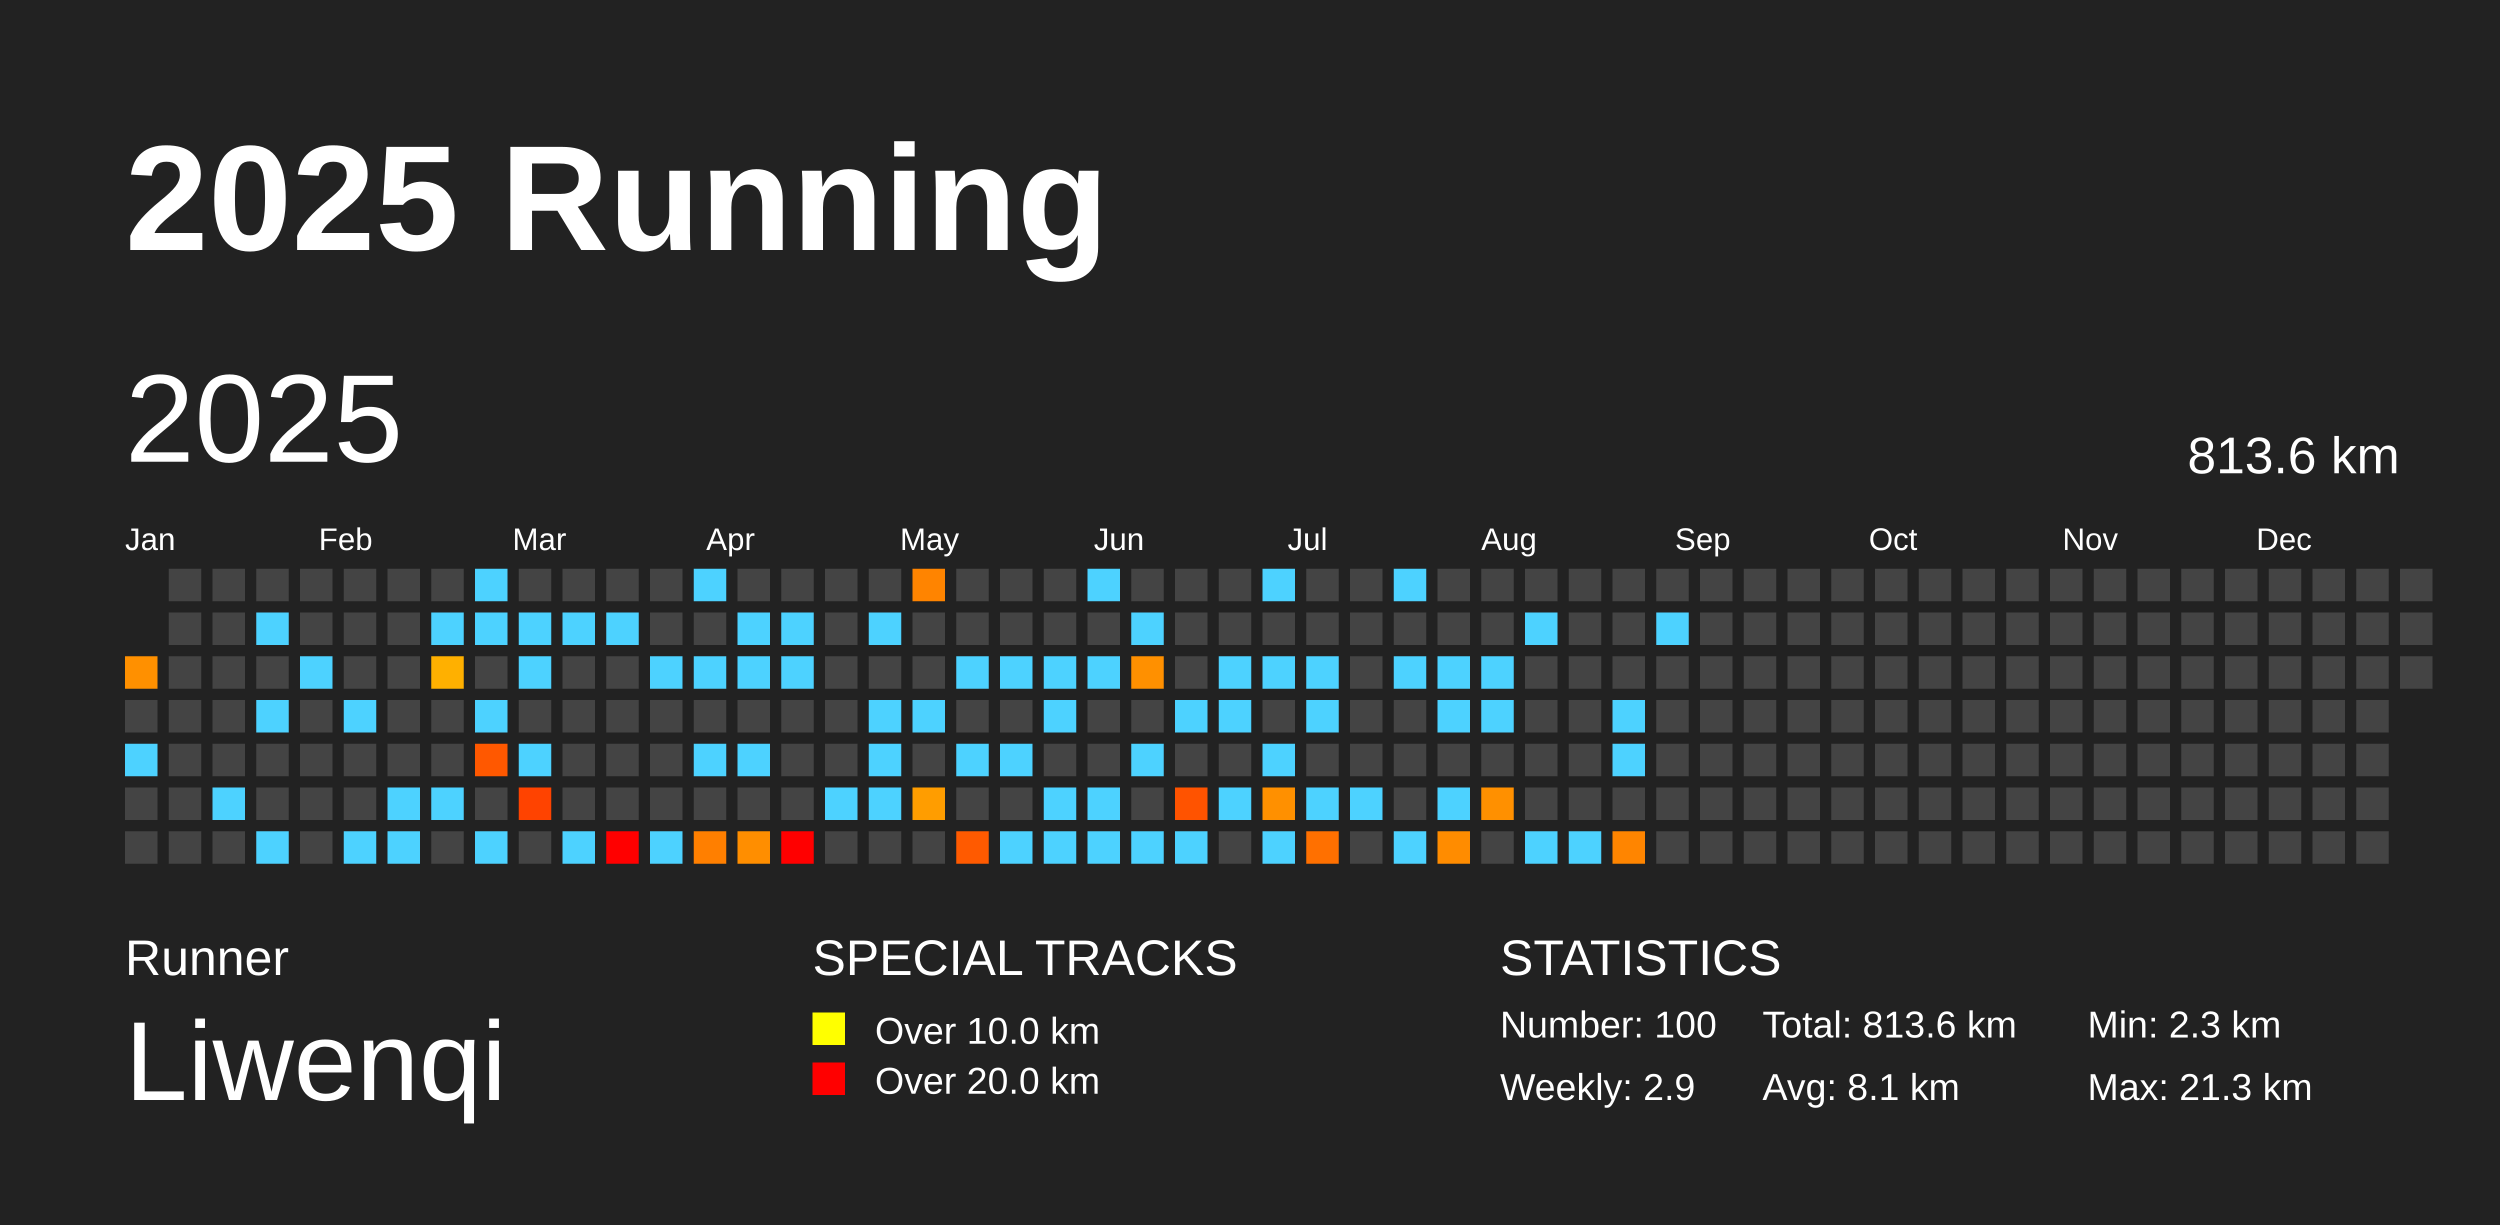
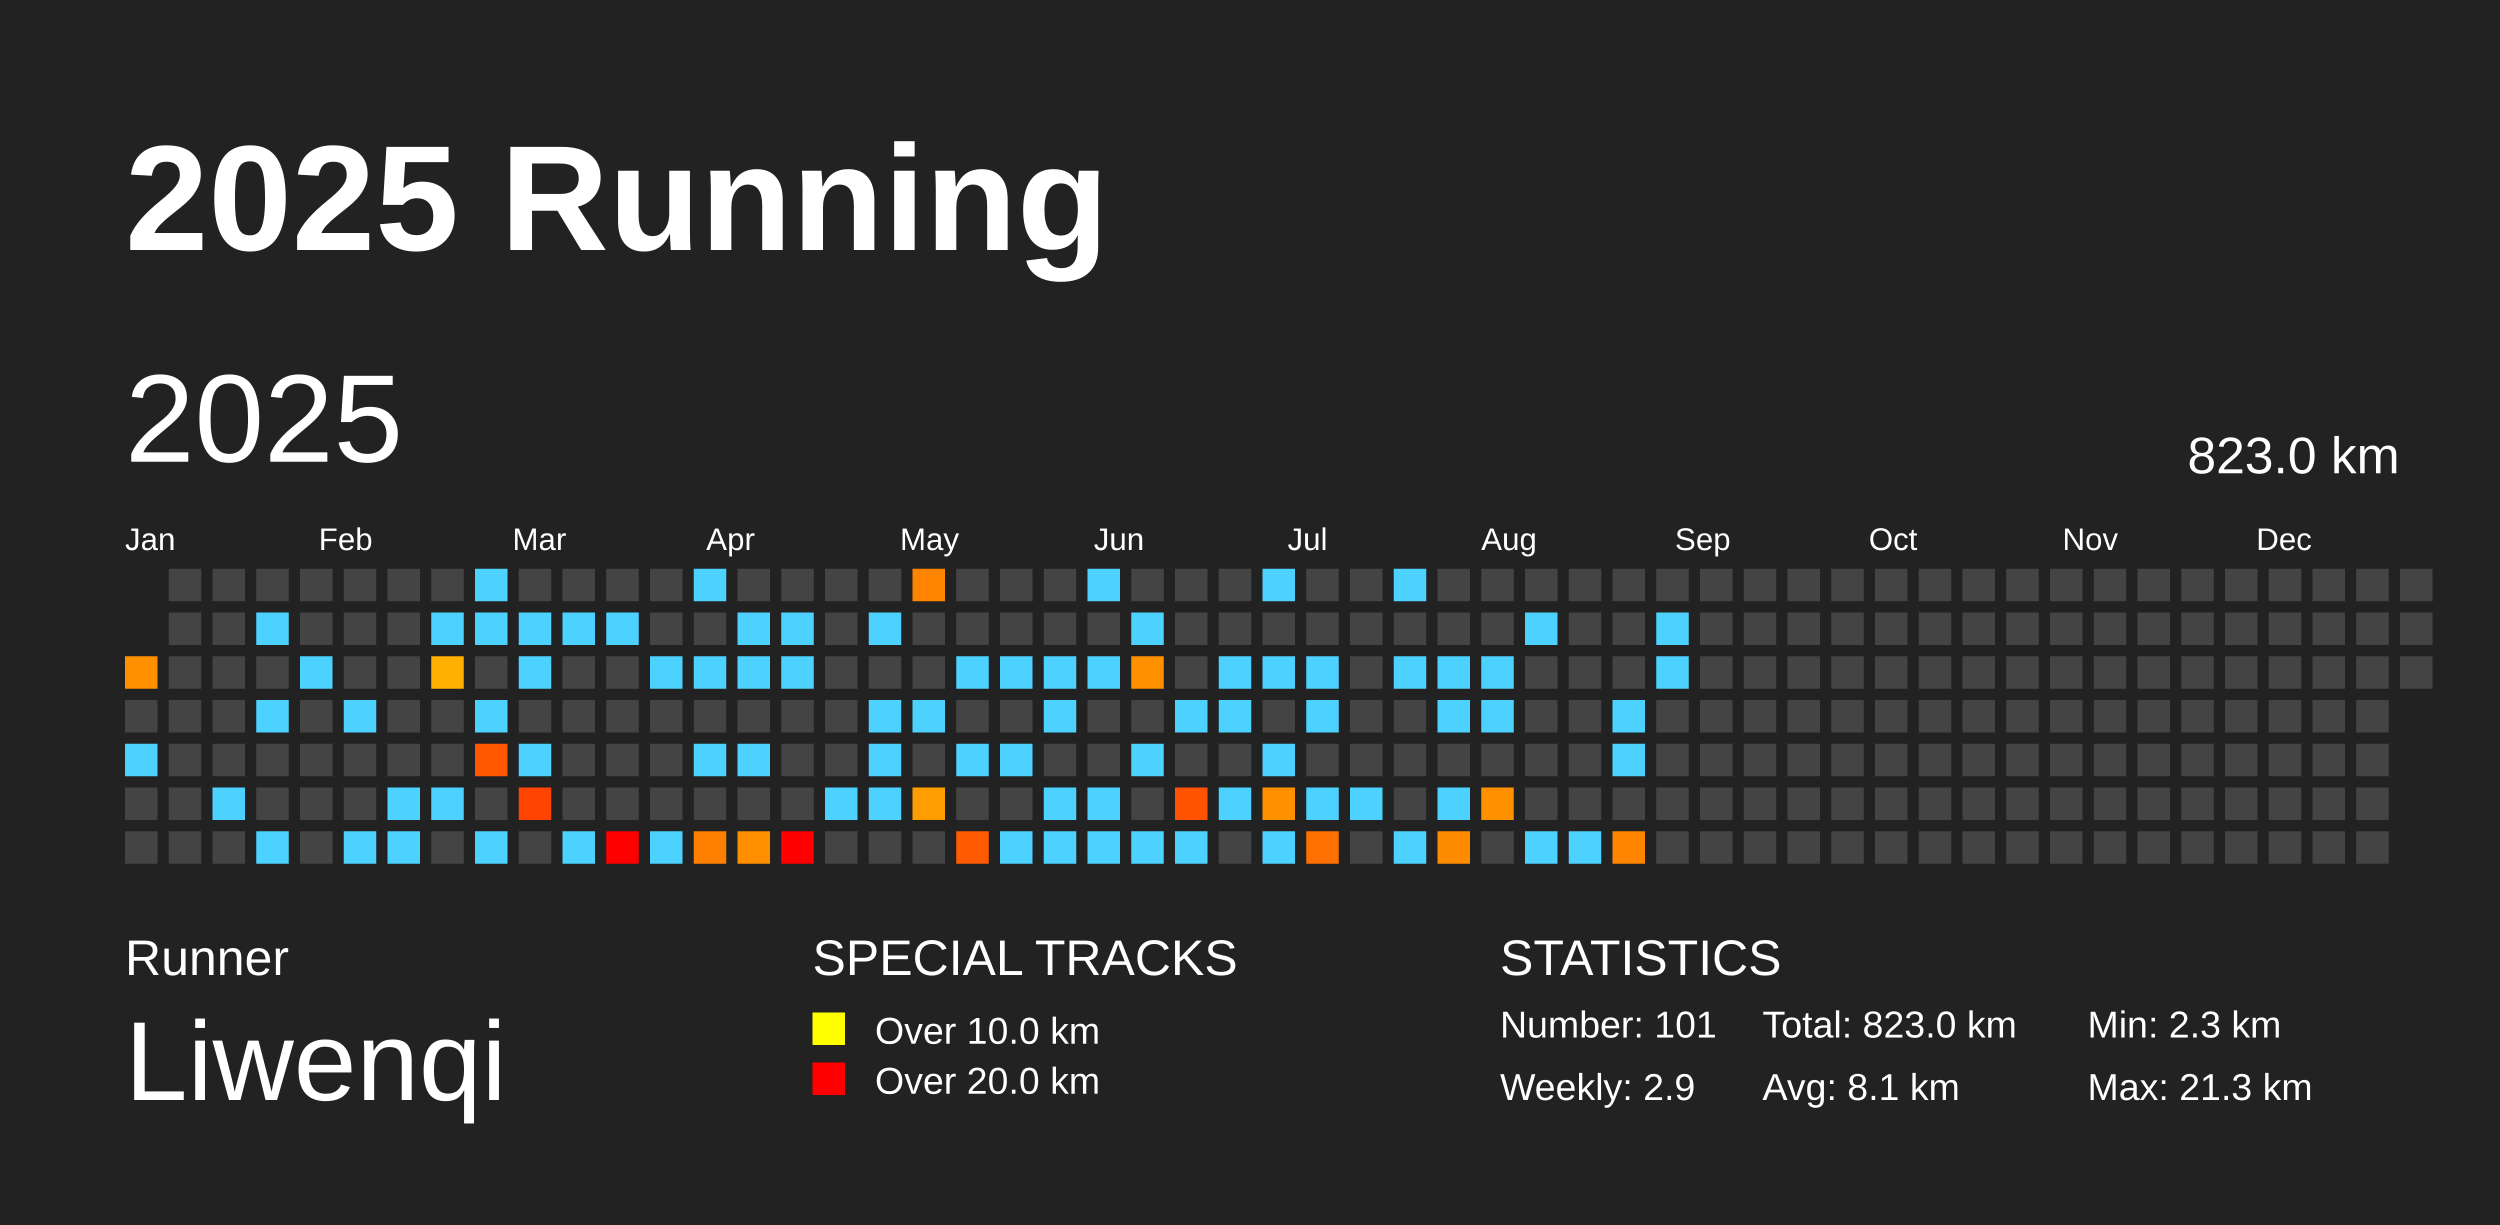
<svg xmlns="http://www.w3.org/2000/svg" baseProfile="full" height="98mm" version="1.1" viewBox="0,0,200,98" width="200mm">
  <defs />
  <rect fill="#222222" height="98" width="200" x="0" y="0" />
  <text fill="#FFFFFF" style="font-size:12px; font-family:Arial; font-weight:bold;" x="10" y="20">2025 Running</text>
  <text fill="#FFFFFF" style="font-size:4px; font-family:Arial" x="10" y="78">Runner</text>
  <text fill="#FFFFFF" style="font-size:9px; font-family:Arial" x="10" y="88">Liwenqi</text>
  <text fill="#FFFFFF" style="font-size:4px; font-family:Arial" x="65" y="78">SPECIAL TRACKS</text>
  <rect fill="yellow" height="2.6" width="2.6" x="65" y="81" />
  <text fill="#FFFFFF" style="font-size:3px; font-family:Arial" x="70" y="83.5">Over 10.0 km</text>
  <rect fill="red" height="2.6" width="2.6" x="65" y="85" />
  <text fill="#FFFFFF" style="font-size:3px; font-family:Arial" x="70" y="87.5">Over 20.0 km</text>
  <text fill="#FFFFFF" style="font-size:4px; font-family:Arial" x="120" y="78">STATISTICS</text>
-   <text fill="#FFFFFF" style="font-size:3px; font-family:Arial" x="120" y="83">Number: 100</text>
+   <text fill="#FFFFFF" style="font-size:3px; font-family:Arial" x="120" y="83">Number: 101</text>
  <text fill="#FFFFFF" style="font-size:3px; font-family:Arial" x="120" y="88">Weekly: 2.9</text>
-   <text fill="#FFFFFF" style="font-size:3px; font-family:Arial" x="141" y="83">Total: 813.6 km</text>
+   <text fill="#FFFFFF" style="font-size:3px; font-family:Arial" x="141" y="83">Total: 823.0 km</text>
  <text fill="#FFFFFF" style="font-size:3px; font-family:Arial" x="141" y="88">Avg: 8.1 km</text>
  <text fill="#FFFFFF" style="font-size:3px; font-family:Arial" x="167" y="83">Min: 2.3 km</text>
  <text fill="#FFFFFF" style="font-size:3px; font-family:Arial" x="167" y="88">Max: 21.3 km</text>
  <text dominant-baseline="hanging" fill="#FFFFFF" style="font-size:10.0px; font-family:Arial;" x="10" y="30">2025</text>
-   <text dominant-baseline="hanging" fill="#FFFFFF" style="font-size:4.125px; font-family:Arial;" x="175" y="35">813.6 km</text>
+   <text dominant-baseline="hanging" fill="#FFFFFF" style="font-size:4.125px; font-family:Arial;" x="175" y="35">823.0 km</text>
  <text fill="#FFFFFF" style="font-size:2.5px; font-family:Arial" x="10.0" y="44">Jan</text>
  <text fill="#FFFFFF" style="font-size:2.5px; font-family:Arial" x="25.5" y="44">Feb</text>
  <text fill="#FFFFFF" style="font-size:2.5px; font-family:Arial" x="41.0" y="44">Mar</text>
  <text fill="#FFFFFF" style="font-size:2.5px; font-family:Arial" x="56.5" y="44">Apr</text>
  <text fill="#FFFFFF" style="font-size:2.5px; font-family:Arial" x="72.0" y="44">May</text>
  <text fill="#FFFFFF" style="font-size:2.5px; font-family:Arial" x="87.5" y="44">Jun</text>
  <text fill="#FFFFFF" style="font-size:2.5px; font-family:Arial" x="103.0" y="44">Jul</text>
  <text fill="#FFFFFF" style="font-size:2.5px; font-family:Arial" x="118.5" y="44">Aug</text>
  <text fill="#FFFFFF" style="font-size:2.5px; font-family:Arial" x="134.0" y="44">Sep</text>
  <text fill="#FFFFFF" style="font-size:2.5px; font-family:Arial" x="149.5" y="44">Oct</text>
  <text fill="#FFFFFF" style="font-size:2.5px; font-family:Arial" x="165.0" y="44">Nov</text>
  <text fill="#FFFFFF" style="font-size:2.5px; font-family:Arial" x="180.5" y="44">Dec</text>
  <rect fill="#ff9000" height="2.6" width="2.6" x="10.0" y="52.5" />
  <rect fill="#444444" height="2.6" width="2.6" x="10.0" y="56.0" />
  <rect fill="#4dd2ff" height="2.6" width="2.6" x="10.0" y="59.5" />
  <rect fill="#444444" height="2.6" width="2.6" x="10.0" y="63.0" />
  <rect fill="#444444" height="2.6" width="2.6" x="10.0" y="66.5" />
  <rect fill="#444444" height="2.6" width="2.6" x="13.5" y="45.5" />
  <rect fill="#444444" height="2.6" width="2.6" x="13.5" y="49.0" />
  <rect fill="#444444" height="2.6" width="2.6" x="13.5" y="52.5" />
  <rect fill="#444444" height="2.6" width="2.6" x="13.5" y="56.0" />
  <rect fill="#444444" height="2.6" width="2.6" x="13.5" y="59.5" />
  <rect fill="#444444" height="2.6" width="2.6" x="13.5" y="63.0" />
  <rect fill="#444444" height="2.6" width="2.6" x="13.5" y="66.5" />
  <rect fill="#444444" height="2.6" width="2.6" x="17.0" y="45.5" />
  <rect fill="#444444" height="2.6" width="2.6" x="17.0" y="49.0" />
  <rect fill="#444444" height="2.6" width="2.6" x="17.0" y="52.5" />
  <rect fill="#444444" height="2.6" width="2.6" x="17.0" y="56.0" />
  <rect fill="#444444" height="2.6" width="2.6" x="17.0" y="59.5" />
  <rect fill="#4dd2ff" height="2.6" width="2.6" x="17.0" y="63.0" />
  <rect fill="#444444" height="2.6" width="2.6" x="17.0" y="66.5" />
  <rect fill="#444444" height="2.6" width="2.6" x="20.5" y="45.5" />
  <rect fill="#4dd2ff" height="2.6" width="2.6" x="20.5" y="49.0" />
  <rect fill="#444444" height="2.6" width="2.6" x="20.5" y="52.5" />
  <rect fill="#4dd2ff" height="2.6" width="2.6" x="20.5" y="56.0" />
  <rect fill="#444444" height="2.6" width="2.6" x="20.5" y="59.5" />
  <rect fill="#444444" height="2.6" width="2.6" x="20.5" y="63.0" />
  <rect fill="#4dd2ff" height="2.6" width="2.6" x="20.5" y="66.5" />
  <rect fill="#444444" height="2.6" width="2.6" x="24.0" y="45.5" />
  <rect fill="#444444" height="2.6" width="2.6" x="24.0" y="49.0" />
  <rect fill="#4dd2ff" height="2.6" width="2.6" x="24.0" y="52.5" />
  <rect fill="#444444" height="2.6" width="2.6" x="24.0" y="56.0" />
  <rect fill="#444444" height="2.6" width="2.6" x="24.0" y="59.5" />
  <rect fill="#444444" height="2.6" width="2.6" x="24.0" y="63.0" />
  <rect fill="#444444" height="2.6" width="2.6" x="24.0" y="66.5" />
  <rect fill="#444444" height="2.6" width="2.6" x="27.5" y="45.5" />
  <rect fill="#444444" height="2.6" width="2.6" x="27.5" y="49.0" />
  <rect fill="#444444" height="2.6" width="2.6" x="27.5" y="52.5" />
  <rect fill="#4dd2ff" height="2.6" width="2.6" x="27.5" y="56.0" />
  <rect fill="#444444" height="2.6" width="2.6" x="27.5" y="59.5" />
  <rect fill="#444444" height="2.6" width="2.6" x="27.5" y="63.0" />
  <rect fill="#4dd2ff" height="2.6" width="2.6" x="27.5" y="66.5" />
  <rect fill="#444444" height="2.6" width="2.6" x="31.0" y="45.5" />
  <rect fill="#444444" height="2.6" width="2.6" x="31.0" y="49.0" />
  <rect fill="#444444" height="2.6" width="2.6" x="31.0" y="52.5" />
  <rect fill="#444444" height="2.6" width="2.6" x="31.0" y="56.0" />
  <rect fill="#444444" height="2.6" width="2.6" x="31.0" y="59.5" />
  <rect fill="#4dd2ff" height="2.6" width="2.6" x="31.0" y="63.0" />
  <rect fill="#4dd2ff" height="2.6" width="2.6" x="31.0" y="66.5" />
  <rect fill="#444444" height="2.6" width="2.6" x="34.5" y="45.5" />
  <rect fill="#4dd2ff" height="2.6" width="2.6" x="34.5" y="49.0" />
  <rect fill="#ffb000" height="2.6" width="2.6" x="34.5" y="52.5" />
  <rect fill="#444444" height="2.6" width="2.6" x="34.5" y="56.0" />
  <rect fill="#444444" height="2.6" width="2.6" x="34.5" y="59.5" />
  <rect fill="#4dd2ff" height="2.6" width="2.6" x="34.5" y="63.0" />
  <rect fill="#444444" height="2.6" width="2.6" x="34.5" y="66.5" />
  <rect fill="#4dd2ff" height="2.6" width="2.6" x="38.0" y="45.5" />
  <rect fill="#4dd2ff" height="2.6" width="2.6" x="38.0" y="49.0" />
  <rect fill="#444444" height="2.6" width="2.6" x="38.0" y="52.5" />
  <rect fill="#4dd2ff" height="2.6" width="2.6" x="38.0" y="56.0" />
  <rect fill="#ff5800" height="2.6" width="2.6" x="38.0" y="59.5" />
  <rect fill="#444444" height="2.6" width="2.6" x="38.0" y="63.0" />
  <rect fill="#4dd2ff" height="2.6" width="2.6" x="38.0" y="66.5" />
  <rect fill="#444444" height="2.6" width="2.6" x="41.5" y="45.5" />
  <rect fill="#4dd2ff" height="2.6" width="2.6" x="41.5" y="49.0" />
  <rect fill="#4dd2ff" height="2.6" width="2.6" x="41.5" y="52.5" />
  <rect fill="#444444" height="2.6" width="2.6" x="41.5" y="56.0" />
  <rect fill="#4dd2ff" height="2.6" width="2.6" x="41.5" y="59.5" />
  <rect fill="#ff4300" height="2.6" width="2.6" x="41.5" y="63.0" />
  <rect fill="#444444" height="2.6" width="2.6" x="41.5" y="66.5" />
  <rect fill="#444444" height="2.6" width="2.6" x="45.0" y="45.5" />
  <rect fill="#4dd2ff" height="2.6" width="2.6" x="45.0" y="49.0" />
  <rect fill="#444444" height="2.6" width="2.6" x="45.0" y="52.5" />
  <rect fill="#444444" height="2.6" width="2.6" x="45.0" y="56.0" />
  <rect fill="#444444" height="2.6" width="2.6" x="45.0" y="59.5" />
  <rect fill="#444444" height="2.6" width="2.6" x="45.0" y="63.0" />
  <rect fill="#4dd2ff" height="2.6" width="2.6" x="45.0" y="66.5" />
  <rect fill="#444444" height="2.6" width="2.6" x="48.5" y="45.5" />
  <rect fill="#4dd2ff" height="2.6" width="2.6" x="48.5" y="49.0" />
  <rect fill="#444444" height="2.6" width="2.6" x="48.5" y="52.5" />
  <rect fill="#444444" height="2.6" width="2.6" x="48.5" y="56.0" />
  <rect fill="#444444" height="2.6" width="2.6" x="48.5" y="59.5" />
  <rect fill="#444444" height="2.6" width="2.6" x="48.5" y="63.0" />
  <rect fill="red" height="2.6" width="2.6" x="48.5" y="66.5" />
  <rect fill="#444444" height="2.6" width="2.6" x="52.0" y="45.5" />
  <rect fill="#444444" height="2.6" width="2.6" x="52.0" y="49.0" />
  <rect fill="#4dd2ff" height="2.6" width="2.6" x="52.0" y="52.5" />
  <rect fill="#444444" height="2.6" width="2.6" x="52.0" y="56.0" />
  <rect fill="#444444" height="2.6" width="2.6" x="52.0" y="59.5" />
  <rect fill="#444444" height="2.6" width="2.6" x="52.0" y="63.0" />
  <rect fill="#4dd2ff" height="2.6" width="2.6" x="52.0" y="66.5" />
  <rect fill="#4dd2ff" height="2.6" width="2.6" x="55.5" y="45.5" />
  <rect fill="#444444" height="2.6" width="2.6" x="55.5" y="49.0" />
  <rect fill="#4dd2ff" height="2.6" width="2.6" x="55.5" y="52.5" />
  <rect fill="#444444" height="2.6" width="2.6" x="55.5" y="56.0" />
  <rect fill="#4dd2ff" height="2.6" width="2.6" x="55.5" y="59.5" />
  <rect fill="#444444" height="2.6" width="2.6" x="55.5" y="63.0" />
  <rect fill="#ff7f00" height="2.6" width="2.6" x="55.5" y="66.5" />
  <rect fill="#444444" height="2.6" width="2.6" x="59.0" y="45.5" />
  <rect fill="#4dd2ff" height="2.6" width="2.6" x="59.0" y="49.0" />
  <rect fill="#4dd2ff" height="2.6" width="2.6" x="59.0" y="52.5" />
  <rect fill="#444444" height="2.6" width="2.6" x="59.0" y="56.0" />
  <rect fill="#4dd2ff" height="2.6" width="2.6" x="59.0" y="59.5" />
  <rect fill="#444444" height="2.6" width="2.6" x="59.0" y="63.0" />
  <rect fill="#ff8e00" height="2.6" width="2.6" x="59.0" y="66.5" />
  <rect fill="#444444" height="2.6" width="2.6" x="62.5" y="45.5" />
  <rect fill="#4dd2ff" height="2.6" width="2.6" x="62.5" y="49.0" />
  <rect fill="#4dd2ff" height="2.6" width="2.6" x="62.5" y="52.5" />
  <rect fill="#444444" height="2.6" width="2.6" x="62.5" y="56.0" />
  <rect fill="#444444" height="2.6" width="2.6" x="62.5" y="59.5" />
  <rect fill="#444444" height="2.6" width="2.6" x="62.5" y="63.0" />
  <rect fill="red" height="2.6" width="2.6" x="62.5" y="66.5" />
  <rect fill="#444444" height="2.6" width="2.6" x="66.0" y="45.5" />
  <rect fill="#444444" height="2.6" width="2.6" x="66.0" y="49.0" />
  <rect fill="#444444" height="2.6" width="2.6" x="66.0" y="52.5" />
  <rect fill="#444444" height="2.6" width="2.6" x="66.0" y="56.0" />
  <rect fill="#444444" height="2.6" width="2.6" x="66.0" y="59.5" />
  <rect fill="#4dd2ff" height="2.6" width="2.6" x="66.0" y="63.0" />
  <rect fill="#444444" height="2.6" width="2.6" x="66.0" y="66.5" />
  <rect fill="#444444" height="2.6" width="2.6" x="69.5" y="45.5" />
  <rect fill="#4dd2ff" height="2.6" width="2.6" x="69.5" y="49.0" />
  <rect fill="#444444" height="2.6" width="2.6" x="69.5" y="52.5" />
  <rect fill="#4dd2ff" height="2.6" width="2.6" x="69.5" y="56.0" />
  <rect fill="#4dd2ff" height="2.6" width="2.6" x="69.5" y="59.5" />
  <rect fill="#4dd2ff" height="2.6" width="2.6" x="69.5" y="63.0" />
  <rect fill="#444444" height="2.6" width="2.6" x="69.5" y="66.5" />
  <rect fill="#ff8400" height="2.6" width="2.6" x="73.0" y="45.5" />
  <rect fill="#444444" height="2.6" width="2.6" x="73.0" y="49.0" />
  <rect fill="#444444" height="2.6" width="2.6" x="73.0" y="52.5" />
  <rect fill="#4dd2ff" height="2.6" width="2.6" x="73.0" y="56.0" />
  <rect fill="#444444" height="2.6" width="2.6" x="73.0" y="59.5" />
  <rect fill="#ff9d00" height="2.6" width="2.6" x="73.0" y="63.0" />
  <rect fill="#444444" height="2.6" width="2.6" x="73.0" y="66.5" />
  <rect fill="#444444" height="2.6" width="2.6" x="76.5" y="45.5" />
  <rect fill="#444444" height="2.6" width="2.6" x="76.5" y="49.0" />
  <rect fill="#4dd2ff" height="2.6" width="2.6" x="76.5" y="52.5" />
  <rect fill="#444444" height="2.6" width="2.6" x="76.5" y="56.0" />
  <rect fill="#4dd2ff" height="2.6" width="2.6" x="76.5" y="59.5" />
  <rect fill="#444444" height="2.6" width="2.6" x="76.5" y="63.0" />
  <rect fill="#ff5a00" height="2.6" width="2.6" x="76.5" y="66.5" />
  <rect fill="#444444" height="2.6" width="2.6" x="80.0" y="45.5" />
  <rect fill="#444444" height="2.6" width="2.6" x="80.0" y="49.0" />
  <rect fill="#4dd2ff" height="2.6" width="2.6" x="80.0" y="52.5" />
  <rect fill="#444444" height="2.6" width="2.6" x="80.0" y="56.0" />
  <rect fill="#4dd2ff" height="2.6" width="2.6" x="80.0" y="59.5" />
  <rect fill="#444444" height="2.6" width="2.6" x="80.0" y="63.0" />
  <rect fill="#4dd2ff" height="2.6" width="2.6" x="80.0" y="66.5" />
  <rect fill="#444444" height="2.6" width="2.6" x="83.5" y="45.5" />
  <rect fill="#444444" height="2.6" width="2.6" x="83.5" y="49.0" />
  <rect fill="#4dd2ff" height="2.6" width="2.6" x="83.5" y="52.5" />
  <rect fill="#4dd2ff" height="2.6" width="2.6" x="83.5" y="56.0" />
  <rect fill="#444444" height="2.6" width="2.6" x="83.5" y="59.5" />
  <rect fill="#4dd2ff" height="2.6" width="2.6" x="83.5" y="63.0" />
  <rect fill="#4dd2ff" height="2.6" width="2.6" x="83.5" y="66.5" />
  <rect fill="#4dd2ff" height="2.6" width="2.6" x="87.0" y="45.5" />
  <rect fill="#444444" height="2.6" width="2.6" x="87.0" y="49.0" />
  <rect fill="#4dd2ff" height="2.6" width="2.6" x="87.0" y="52.5" />
  <rect fill="#444444" height="2.6" width="2.6" x="87.0" y="56.0" />
  <rect fill="#444444" height="2.6" width="2.6" x="87.0" y="59.5" />
  <rect fill="#4dd2ff" height="2.6" width="2.6" x="87.0" y="63.0" />
  <rect fill="#4dd2ff" height="2.6" width="2.6" x="87.0" y="66.5" />
  <rect fill="#444444" height="2.6" width="2.6" x="90.5" y="45.5" />
  <rect fill="#4dd2ff" height="2.6" width="2.6" x="90.5" y="49.0" />
  <rect fill="#ff9000" height="2.6" width="2.6" x="90.5" y="52.5" />
  <rect fill="#444444" height="2.6" width="2.6" x="90.5" y="56.0" />
  <rect fill="#4dd2ff" height="2.6" width="2.6" x="90.5" y="59.5" />
  <rect fill="#444444" height="2.6" width="2.6" x="90.5" y="63.0" />
  <rect fill="#4dd2ff" height="2.6" width="2.6" x="90.5" y="66.5" />
  <rect fill="#444444" height="2.6" width="2.6" x="94.0" y="45.5" />
  <rect fill="#444444" height="2.6" width="2.6" x="94.0" y="49.0" />
  <rect fill="#444444" height="2.6" width="2.6" x="94.0" y="52.5" />
  <rect fill="#4dd2ff" height="2.6" width="2.6" x="94.0" y="56.0" />
  <rect fill="#444444" height="2.6" width="2.6" x="94.0" y="59.5" />
  <rect fill="#ff5300" height="2.6" width="2.6" x="94.0" y="63.0" />
  <rect fill="#4dd2ff" height="2.6" width="2.6" x="94.0" y="66.5" />
  <rect fill="#444444" height="2.6" width="2.6" x="97.5" y="45.5" />
  <rect fill="#444444" height="2.6" width="2.6" x="97.5" y="49.0" />
  <rect fill="#4dd2ff" height="2.6" width="2.6" x="97.5" y="52.5" />
  <rect fill="#4dd2ff" height="2.6" width="2.6" x="97.5" y="56.0" />
  <rect fill="#444444" height="2.6" width="2.6" x="97.5" y="59.5" />
  <rect fill="#4dd2ff" height="2.6" width="2.6" x="97.5" y="63.0" />
  <rect fill="#444444" height="2.6" width="2.6" x="97.5" y="66.5" />
  <rect fill="#4dd2ff" height="2.6" width="2.6" x="101.0" y="45.5" />
  <rect fill="#444444" height="2.6" width="2.6" x="101.0" y="49.0" />
  <rect fill="#4dd2ff" height="2.6" width="2.6" x="101.0" y="52.5" />
  <rect fill="#444444" height="2.6" width="2.6" x="101.0" y="56.0" />
  <rect fill="#4dd2ff" height="2.6" width="2.6" x="101.0" y="59.5" />
  <rect fill="#ff9000" height="2.6" width="2.6" x="101.0" y="63.0" />
  <rect fill="#4dd2ff" height="2.6" width="2.6" x="101.0" y="66.5" />
  <rect fill="#444444" height="2.6" width="2.6" x="104.5" y="45.5" />
  <rect fill="#444444" height="2.6" width="2.6" x="104.5" y="49.0" />
  <rect fill="#4dd2ff" height="2.6" width="2.6" x="104.5" y="52.5" />
  <rect fill="#4dd2ff" height="2.6" width="2.6" x="104.5" y="56.0" />
  <rect fill="#444444" height="2.6" width="2.6" x="104.5" y="59.5" />
  <rect fill="#4dd2ff" height="2.6" width="2.6" x="104.5" y="63.0" />
  <rect fill="#ff7000" height="2.6" width="2.6" x="104.5" y="66.5" />
  <rect fill="#444444" height="2.6" width="2.6" x="108.0" y="45.5" />
  <rect fill="#444444" height="2.6" width="2.6" x="108.0" y="49.0" />
  <rect fill="#444444" height="2.6" width="2.6" x="108.0" y="52.5" />
  <rect fill="#444444" height="2.6" width="2.6" x="108.0" y="56.0" />
  <rect fill="#444444" height="2.6" width="2.6" x="108.0" y="59.5" />
  <rect fill="#4dd2ff" height="2.6" width="2.6" x="108.0" y="63.0" />
  <rect fill="#444444" height="2.6" width="2.6" x="108.0" y="66.5" />
  <rect fill="#4dd2ff" height="2.6" width="2.6" x="111.5" y="45.5" />
  <rect fill="#444444" height="2.6" width="2.6" x="111.5" y="49.0" />
  <rect fill="#4dd2ff" height="2.6" width="2.6" x="111.5" y="52.5" />
  <rect fill="#444444" height="2.6" width="2.6" x="111.5" y="56.0" />
  <rect fill="#444444" height="2.6" width="2.6" x="111.5" y="59.5" />
  <rect fill="#444444" height="2.6" width="2.6" x="111.5" y="63.0" />
  <rect fill="#4dd2ff" height="2.6" width="2.6" x="111.5" y="66.5" />
  <rect fill="#444444" height="2.6" width="2.6" x="115.0" y="45.5" />
  <rect fill="#444444" height="2.6" width="2.6" x="115.0" y="49.0" />
  <rect fill="#4dd2ff" height="2.6" width="2.6" x="115.0" y="52.5" />
  <rect fill="#4dd2ff" height="2.6" width="2.6" x="115.0" y="56.0" />
  <rect fill="#444444" height="2.6" width="2.6" x="115.0" y="59.5" />
  <rect fill="#4dd2ff" height="2.6" width="2.6" x="115.0" y="63.0" />
  <rect fill="#ff8c00" height="2.6" width="2.6" x="115.0" y="66.5" />
  <rect fill="#444444" height="2.6" width="2.6" x="118.5" y="45.5" />
  <rect fill="#444444" height="2.6" width="2.6" x="118.5" y="49.0" />
  <rect fill="#4dd2ff" height="2.6" width="2.6" x="118.5" y="52.5" />
  <rect fill="#4dd2ff" height="2.6" width="2.6" x="118.5" y="56.0" />
  <rect fill="#444444" height="2.6" width="2.6" x="118.5" y="59.5" />
  <rect fill="#ff9000" height="2.6" width="2.6" x="118.5" y="63.0" />
  <rect fill="#444444" height="2.6" width="2.6" x="118.5" y="66.5" />
  <rect fill="#444444" height="2.6" width="2.6" x="122.0" y="45.5" />
  <rect fill="#4dd2ff" height="2.6" width="2.6" x="122.0" y="49.0" />
  <rect fill="#444444" height="2.6" width="2.6" x="122.0" y="52.5" />
  <rect fill="#444444" height="2.6" width="2.6" x="122.0" y="56.0" />
  <rect fill="#444444" height="2.6" width="2.6" x="122.0" y="59.5" />
  <rect fill="#444444" height="2.6" width="2.6" x="122.0" y="63.0" />
  <rect fill="#4dd2ff" height="2.6" width="2.6" x="122.0" y="66.5" />
  <rect fill="#444444" height="2.6" width="2.6" x="125.5" y="45.5" />
  <rect fill="#444444" height="2.6" width="2.6" x="125.5" y="49.0" />
  <rect fill="#444444" height="2.6" width="2.6" x="125.5" y="52.5" />
  <rect fill="#444444" height="2.6" width="2.6" x="125.5" y="56.0" />
  <rect fill="#444444" height="2.6" width="2.6" x="125.5" y="59.5" />
  <rect fill="#444444" height="2.6" width="2.6" x="125.5" y="63.0" />
  <rect fill="#4dd2ff" height="2.6" width="2.6" x="125.5" y="66.5" />
  <rect fill="#444444" height="2.6" width="2.6" x="129.0" y="45.5" />
  <rect fill="#444444" height="2.6" width="2.6" x="129.0" y="49.0" />
  <rect fill="#444444" height="2.6" width="2.6" x="129.0" y="52.5" />
  <rect fill="#4dd2ff" height="2.6" width="2.6" x="129.0" y="56.0" />
  <rect fill="#4dd2ff" height="2.6" width="2.6" x="129.0" y="59.5" />
  <rect fill="#444444" height="2.6" width="2.6" x="129.0" y="63.0" />
  <rect fill="#ff8500" height="2.6" width="2.6" x="129.0" y="66.5" />
  <rect fill="#444444" height="2.6" width="2.6" x="132.5" y="45.5" />
  <rect fill="#4dd2ff" height="2.6" width="2.6" x="132.5" y="49.0" />
-   <rect fill="#444444" height="2.6" width="2.6" x="132.5" y="52.5" />
+   <rect fill="#4dd2ff" height="2.6" width="2.6" x="132.5" y="52.5" />
  <rect fill="#444444" height="2.6" width="2.6" x="132.5" y="56.0" />
  <rect fill="#444444" height="2.6" width="2.6" x="132.5" y="59.5" />
  <rect fill="#444444" height="2.6" width="2.6" x="132.5" y="63.0" />
  <rect fill="#444444" height="2.6" width="2.6" x="132.5" y="66.5" />
  <rect fill="#444444" height="2.6" width="2.6" x="136.0" y="45.5" />
  <rect fill="#444444" height="2.6" width="2.6" x="136.0" y="49.0" />
  <rect fill="#444444" height="2.6" width="2.6" x="136.0" y="52.5" />
  <rect fill="#444444" height="2.6" width="2.6" x="136.0" y="56.0" />
  <rect fill="#444444" height="2.6" width="2.6" x="136.0" y="59.5" />
  <rect fill="#444444" height="2.6" width="2.6" x="136.0" y="63.0" />
  <rect fill="#444444" height="2.6" width="2.6" x="136.0" y="66.5" />
  <rect fill="#444444" height="2.6" width="2.6" x="139.5" y="45.5" />
  <rect fill="#444444" height="2.6" width="2.6" x="139.5" y="49.0" />
  <rect fill="#444444" height="2.6" width="2.6" x="139.5" y="52.5" />
  <rect fill="#444444" height="2.6" width="2.6" x="139.5" y="56.0" />
  <rect fill="#444444" height="2.6" width="2.6" x="139.5" y="59.5" />
  <rect fill="#444444" height="2.6" width="2.6" x="139.5" y="63.0" />
  <rect fill="#444444" height="2.6" width="2.6" x="139.5" y="66.5" />
  <rect fill="#444444" height="2.6" width="2.6" x="143.0" y="45.5" />
  <rect fill="#444444" height="2.6" width="2.6" x="143.0" y="49.0" />
  <rect fill="#444444" height="2.6" width="2.6" x="143.0" y="52.5" />
  <rect fill="#444444" height="2.6" width="2.6" x="143.0" y="56.0" />
  <rect fill="#444444" height="2.6" width="2.6" x="143.0" y="59.5" />
  <rect fill="#444444" height="2.6" width="2.6" x="143.0" y="63.0" />
  <rect fill="#444444" height="2.6" width="2.6" x="143.0" y="66.5" />
  <rect fill="#444444" height="2.6" width="2.6" x="146.5" y="45.5" />
  <rect fill="#444444" height="2.6" width="2.6" x="146.5" y="49.0" />
  <rect fill="#444444" height="2.6" width="2.6" x="146.5" y="52.5" />
  <rect fill="#444444" height="2.6" width="2.6" x="146.5" y="56.0" />
  <rect fill="#444444" height="2.6" width="2.6" x="146.5" y="59.5" />
  <rect fill="#444444" height="2.6" width="2.6" x="146.5" y="63.0" />
  <rect fill="#444444" height="2.6" width="2.6" x="146.5" y="66.5" />
  <rect fill="#444444" height="2.6" width="2.6" x="150.0" y="45.5" />
  <rect fill="#444444" height="2.6" width="2.6" x="150.0" y="49.0" />
  <rect fill="#444444" height="2.6" width="2.6" x="150.0" y="52.5" />
  <rect fill="#444444" height="2.6" width="2.6" x="150.0" y="56.0" />
  <rect fill="#444444" height="2.6" width="2.6" x="150.0" y="59.5" />
  <rect fill="#444444" height="2.6" width="2.6" x="150.0" y="63.0" />
  <rect fill="#444444" height="2.6" width="2.6" x="150.0" y="66.5" />
  <rect fill="#444444" height="2.6" width="2.6" x="153.5" y="45.5" />
  <rect fill="#444444" height="2.6" width="2.6" x="153.5" y="49.0" />
  <rect fill="#444444" height="2.6" width="2.6" x="153.5" y="52.5" />
  <rect fill="#444444" height="2.6" width="2.6" x="153.5" y="56.0" />
  <rect fill="#444444" height="2.6" width="2.6" x="153.5" y="59.5" />
  <rect fill="#444444" height="2.6" width="2.6" x="153.5" y="63.0" />
  <rect fill="#444444" height="2.6" width="2.6" x="153.5" y="66.5" />
  <rect fill="#444444" height="2.6" width="2.6" x="157.0" y="45.5" />
  <rect fill="#444444" height="2.6" width="2.6" x="157.0" y="49.0" />
  <rect fill="#444444" height="2.6" width="2.6" x="157.0" y="52.5" />
  <rect fill="#444444" height="2.6" width="2.6" x="157.0" y="56.0" />
  <rect fill="#444444" height="2.6" width="2.6" x="157.0" y="59.5" />
  <rect fill="#444444" height="2.6" width="2.6" x="157.0" y="63.0" />
  <rect fill="#444444" height="2.6" width="2.6" x="157.0" y="66.5" />
  <rect fill="#444444" height="2.6" width="2.6" x="160.5" y="45.5" />
  <rect fill="#444444" height="2.6" width="2.6" x="160.5" y="49.0" />
  <rect fill="#444444" height="2.6" width="2.6" x="160.5" y="52.5" />
  <rect fill="#444444" height="2.6" width="2.6" x="160.5" y="56.0" />
  <rect fill="#444444" height="2.6" width="2.6" x="160.5" y="59.5" />
  <rect fill="#444444" height="2.6" width="2.6" x="160.5" y="63.0" />
  <rect fill="#444444" height="2.6" width="2.6" x="160.5" y="66.5" />
  <rect fill="#444444" height="2.6" width="2.6" x="164.0" y="45.5" />
  <rect fill="#444444" height="2.6" width="2.6" x="164.0" y="49.0" />
  <rect fill="#444444" height="2.6" width="2.6" x="164.0" y="52.5" />
  <rect fill="#444444" height="2.6" width="2.6" x="164.0" y="56.0" />
  <rect fill="#444444" height="2.6" width="2.6" x="164.0" y="59.5" />
  <rect fill="#444444" height="2.6" width="2.6" x="164.0" y="63.0" />
  <rect fill="#444444" height="2.6" width="2.6" x="164.0" y="66.5" />
  <rect fill="#444444" height="2.6" width="2.6" x="167.5" y="45.5" />
  <rect fill="#444444" height="2.6" width="2.6" x="167.5" y="49.0" />
  <rect fill="#444444" height="2.6" width="2.6" x="167.5" y="52.5" />
  <rect fill="#444444" height="2.6" width="2.6" x="167.5" y="56.0" />
  <rect fill="#444444" height="2.6" width="2.6" x="167.5" y="59.5" />
  <rect fill="#444444" height="2.6" width="2.6" x="167.5" y="63.0" />
  <rect fill="#444444" height="2.6" width="2.6" x="167.5" y="66.5" />
  <rect fill="#444444" height="2.6" width="2.6" x="171.0" y="45.5" />
  <rect fill="#444444" height="2.6" width="2.6" x="171.0" y="49.0" />
  <rect fill="#444444" height="2.6" width="2.6" x="171.0" y="52.5" />
  <rect fill="#444444" height="2.6" width="2.6" x="171.0" y="56.0" />
  <rect fill="#444444" height="2.6" width="2.6" x="171.0" y="59.5" />
  <rect fill="#444444" height="2.6" width="2.6" x="171.0" y="63.0" />
  <rect fill="#444444" height="2.6" width="2.6" x="171.0" y="66.5" />
  <rect fill="#444444" height="2.6" width="2.6" x="174.5" y="45.5" />
  <rect fill="#444444" height="2.6" width="2.6" x="174.5" y="49.0" />
  <rect fill="#444444" height="2.6" width="2.6" x="174.5" y="52.5" />
  <rect fill="#444444" height="2.6" width="2.6" x="174.5" y="56.0" />
  <rect fill="#444444" height="2.6" width="2.6" x="174.5" y="59.5" />
  <rect fill="#444444" height="2.6" width="2.6" x="174.5" y="63.0" />
  <rect fill="#444444" height="2.6" width="2.6" x="174.5" y="66.5" />
  <rect fill="#444444" height="2.6" width="2.6" x="178.0" y="45.5" />
  <rect fill="#444444" height="2.6" width="2.6" x="178.0" y="49.0" />
  <rect fill="#444444" height="2.6" width="2.6" x="178.0" y="52.5" />
  <rect fill="#444444" height="2.6" width="2.6" x="178.0" y="56.0" />
  <rect fill="#444444" height="2.6" width="2.6" x="178.0" y="59.5" />
  <rect fill="#444444" height="2.6" width="2.6" x="178.0" y="63.0" />
  <rect fill="#444444" height="2.6" width="2.6" x="178.0" y="66.5" />
  <rect fill="#444444" height="2.6" width="2.6" x="181.5" y="45.5" />
  <rect fill="#444444" height="2.6" width="2.6" x="181.5" y="49.0" />
  <rect fill="#444444" height="2.6" width="2.6" x="181.5" y="52.5" />
  <rect fill="#444444" height="2.6" width="2.6" x="181.5" y="56.0" />
  <rect fill="#444444" height="2.6" width="2.6" x="181.5" y="59.5" />
  <rect fill="#444444" height="2.6" width="2.6" x="181.5" y="63.0" />
  <rect fill="#444444" height="2.6" width="2.6" x="181.5" y="66.5" />
  <rect fill="#444444" height="2.6" width="2.6" x="185.0" y="45.5" />
  <rect fill="#444444" height="2.6" width="2.6" x="185.0" y="49.0" />
  <rect fill="#444444" height="2.6" width="2.6" x="185.0" y="52.5" />
  <rect fill="#444444" height="2.6" width="2.6" x="185.0" y="56.0" />
  <rect fill="#444444" height="2.6" width="2.6" x="185.0" y="59.5" />
  <rect fill="#444444" height="2.6" width="2.6" x="185.0" y="63.0" />
  <rect fill="#444444" height="2.6" width="2.6" x="185.0" y="66.5" />
  <rect fill="#444444" height="2.6" width="2.6" x="188.5" y="45.5" />
  <rect fill="#444444" height="2.6" width="2.6" x="188.5" y="49.0" />
  <rect fill="#444444" height="2.6" width="2.6" x="188.5" y="52.5" />
  <rect fill="#444444" height="2.6" width="2.6" x="188.5" y="56.0" />
  <rect fill="#444444" height="2.6" width="2.6" x="188.5" y="59.5" />
  <rect fill="#444444" height="2.6" width="2.6" x="188.5" y="63.0" />
  <rect fill="#444444" height="2.6" width="2.6" x="188.5" y="66.5" />
  <rect fill="#444444" height="2.6" width="2.6" x="192.0" y="45.5" />
  <rect fill="#444444" height="2.6" width="2.6" x="192.0" y="49.0" />
  <rect fill="#444444" height="2.6" width="2.6" x="192.0" y="52.5" />
</svg>
